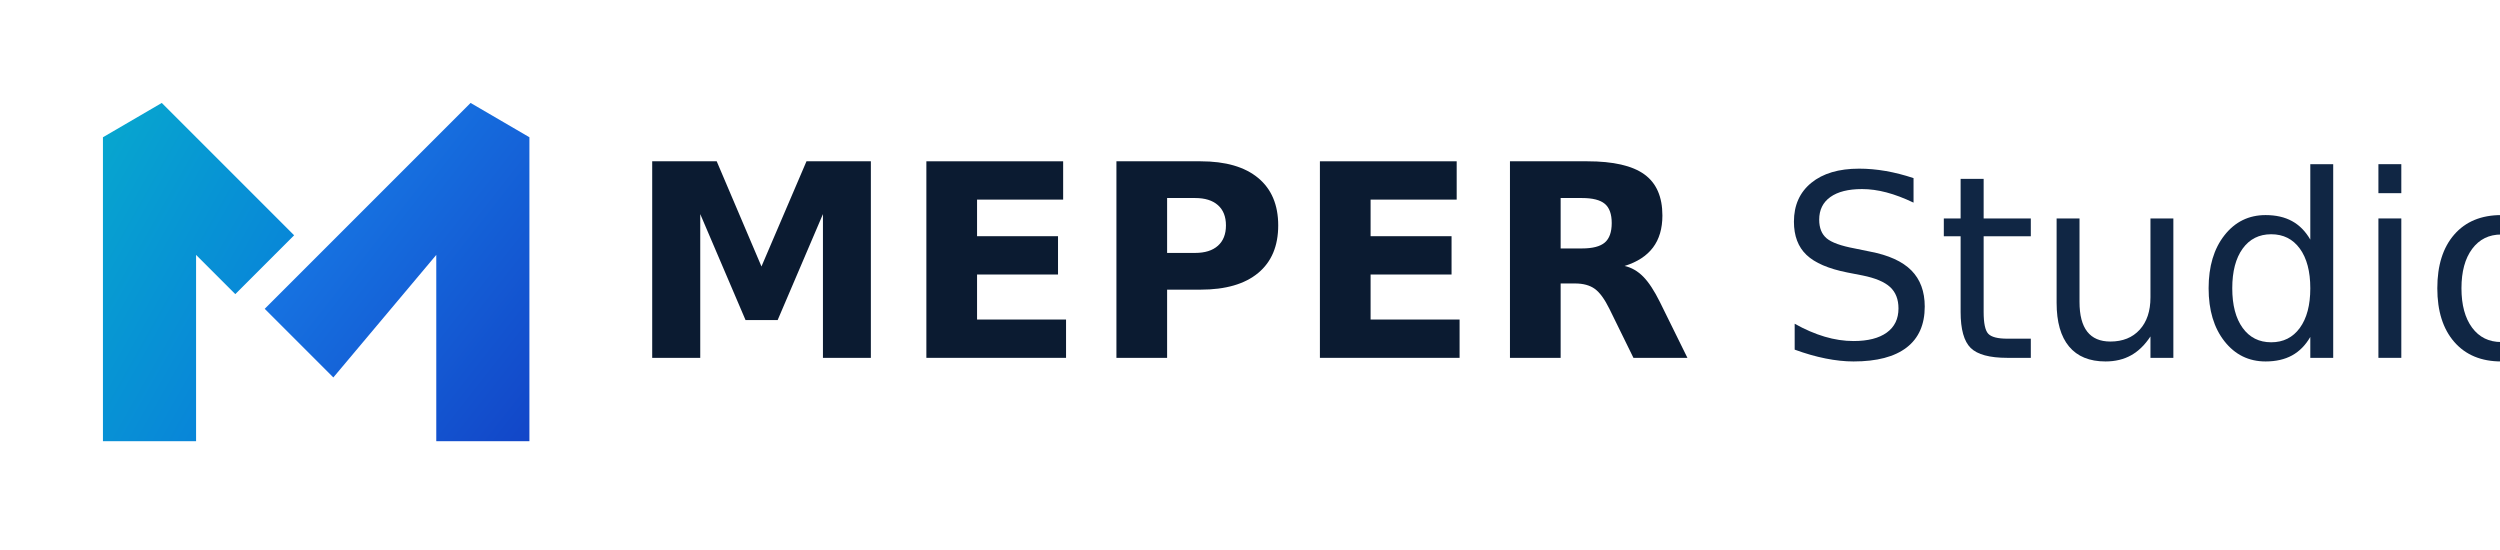
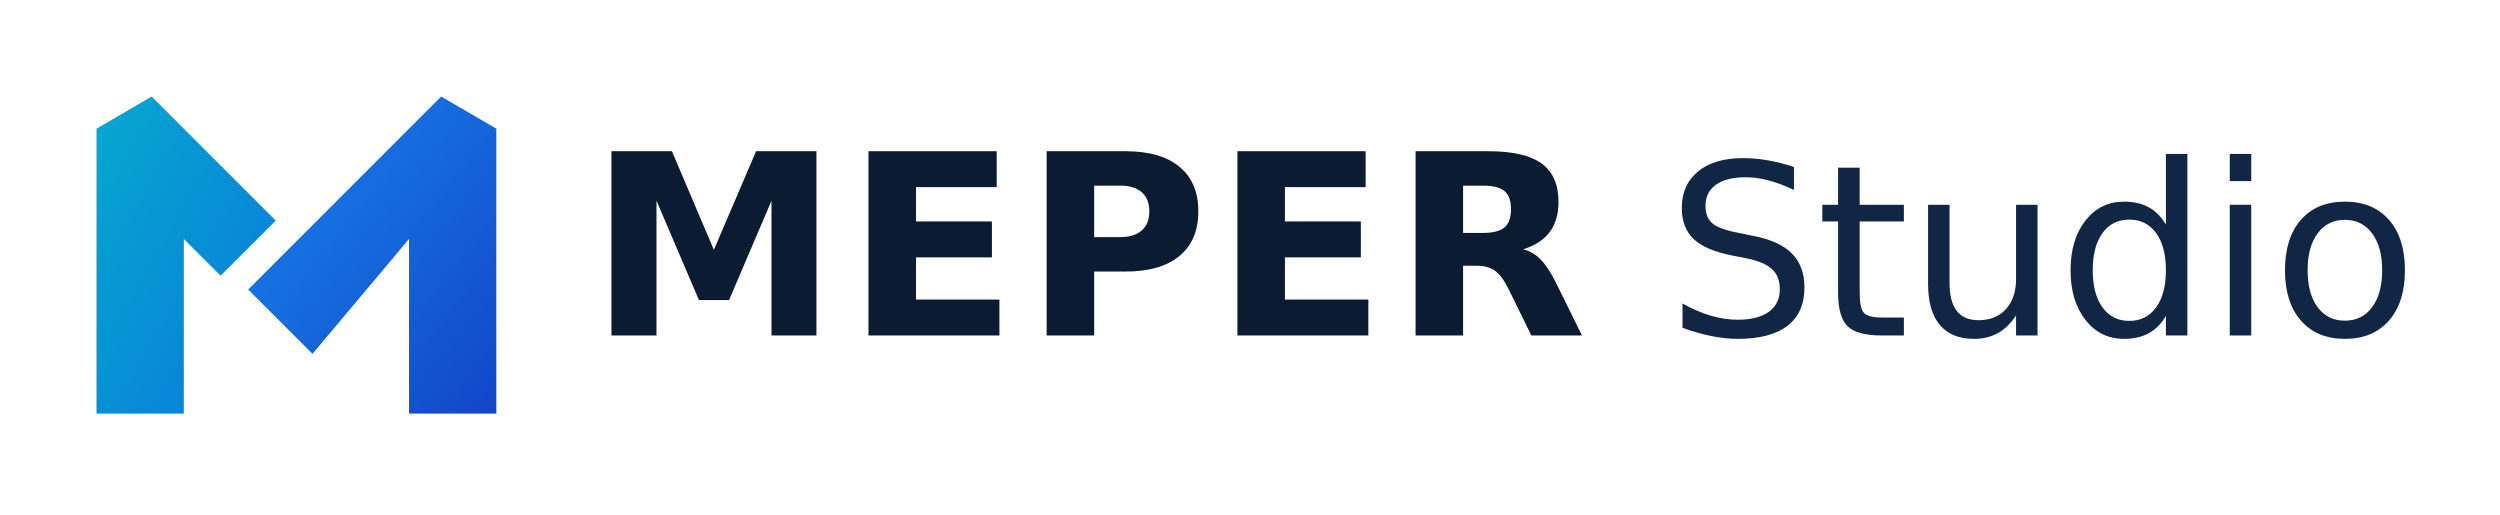
- <svg xmlns="http://www.w3.org/2000/svg" viewBox="0 0 510 112" width="510" height="112" role="img">
+ <svg xmlns="http://www.w3.org/2000/svg" viewBox="0 0 544 112" width="544" height="112" role="img">
  <defs>
    <linearGradient id="m-left" x1="0%" y1="0%" x2="100%" y2="100%">
      <stop stop-color="#07A8CE" />
      <stop offset="1" stop-color="#0879DC" />
    </linearGradient>
    <linearGradient id="m-right" x1="0%" y1="0%" x2="100%" y2="100%">
      <stop stop-color="#1886EC" />
      <stop offset="1" stop-color="#1246C8" />
    </linearGradient>
    <linearGradient id="tile" x1="0%" y1="0%" x2="100%" y2="100%">
      <stop stop-color="#248DF2" />
      <stop offset="1" stop-color="#123DAE" />
    </linearGradient>
  </defs>
  <g transform="translate(13 4) scale(1)">
    <g transform="translate(0 0) scale(1.0)" opacity="1">
      <path fill="url(#m-left)" d="M8 86V24L20 17L47 44L35 56L27 48V86Z" />
      <path fill="url(#m-right)" d="M41 59L83 17L95 24V86H76V48L55 73Z" />
    </g>
    <g fill="#0B1B31">
      <path d="M188 1493H678L1018 694L1360 1493H1849V0H1485V1092L1141 287H897L553 1092V0H188Z" transform="translate(115.000 69) scale(0.02685547 -0.02685547)" />
      <path d="M188 1493H1227V1202H573V924H1188V633H573V291H1249V0H188Z" transform="translate(170.931 69) scale(0.02685547 -0.02685547)" />
      <path d="M188 1493H827Q1112 1493 1264.5 1366.5Q1417 1240 1417 1006Q1417 771 1264.5 644.5Q1112 518 827 518H573V0H188ZM573 1214V797H786Q898 797 959.0 851.5Q1020 906 1020 1006Q1020 1106 959.0 1160.0Q898 1214 786 1214Z" transform="translate(209.702 69) scale(0.02685547 -0.02685547)" />
      <path d="M188 1493H1227V1202H573V924H1188V633H573V291H1249V0H188Z" transform="translate(251.212 69) scale(0.02685547 -0.02685547)" />
      <path d="M735 831Q856 831 908.5 876.0Q961 921 961 1024Q961 1126 908.5 1170.0Q856 1214 735 1214H573V831ZM573 565V0H188V1493H776Q1071 1493 1208.5 1394.0Q1346 1295 1346 1081Q1346 933 1274.5 838.0Q1203 743 1059 698Q1138 680 1200.5 616.5Q1263 553 1327 424L1536 0H1126L944 371Q889 483 832.5 524.0Q776 565 682 565Z" transform="translate(289.983 69) scale(0.02685547 -0.02685547)" />
    </g>
    <g fill="#102644">
      <path d="M1096 1444V1247Q981 1302 879.0 1329.0Q777 1356 682 1356Q517 1356 427.5 1292.0Q338 1228 338 1110Q338 1011 397.5 960.5Q457 910 623 879L745 854Q971 811 1078.5 702.5Q1186 594 1186 412Q1186 195 1040.5 83.0Q895 -29 614 -29Q508 -29 388.5 -5.0Q269 19 141 66V274Q264 205 382.0 170.0Q500 135 614 135Q787 135 881.0 203.0Q975 271 975 397Q975 507 907.5 569.0Q840 631 686 662L563 686Q337 731 236.0 827.0Q135 923 135 1094Q135 1292 274.5 1406.0Q414 1520 659 1520Q764 1520 873.0 1501.0Q982 1482 1096 1444Z" transform="translate(349.534 69) scale(0.02539062 -0.02539062)" />
      <path d="M375 1438V1120H754V977H375V369Q375 232 412.5 193.0Q450 154 565 154H754V0H565Q352 0 271.0 79.5Q190 159 190 369V977H55V1120H190V1438Z" transform="translate(382.142 69) scale(0.02539062 -0.02539062)" />
      <path d="M174 442V1120H358V449Q358 290 420.0 210.5Q482 131 606 131Q755 131 841.5 226.0Q928 321 928 485V1120H1112V0H928V172Q861 70 772.5 20.5Q684 -29 567 -29Q374 -29 274.0 91.0Q174 211 174 442ZM637 1147Z" transform="translate(402.131 69) scale(0.02539062 -0.02539062)" />
      <path d="M930 950V1556H1114V0H930V168Q872 68 783.5 19.5Q695 -29 571 -29Q368 -29 240.5 133.0Q113 295 113 559Q113 823 240.5 985.0Q368 1147 571 1147Q695 1147 783.5 1098.5Q872 1050 930 950ZM303 559Q303 356 386.5 240.5Q470 125 616 125Q762 125 846.0 240.5Q930 356 930 559Q930 762 846.0 877.5Q762 993 616 993Q470 993 386.5 877.5Q303 762 303 559Z" transform="translate(434.688 69) scale(0.02539062 -0.02539062)" />
      <path d="M193 1120H377V0H193ZM193 1556H377V1323H193Z" transform="translate(467.296 69) scale(0.02539062 -0.02539062)" />
      <path d="M627 991Q479 991 393.0 875.5Q307 760 307 559Q307 358 392.5 242.5Q478 127 627 127Q774 127 860.0 243.0Q946 359 946 559Q946 758 860.0 874.5Q774 991 627 991ZM627 1147Q867 1147 1004.0 991.0Q1141 835 1141 559Q1141 284 1004.0 127.5Q867 -29 627 -29Q386 -29 249.5 127.5Q113 284 113 559Q113 835 249.5 991.0Q386 1147 627 1147Z" transform="translate(481.343 69) scale(0.02539062 -0.02539062)" />
    </g>
  </g>
</svg>
